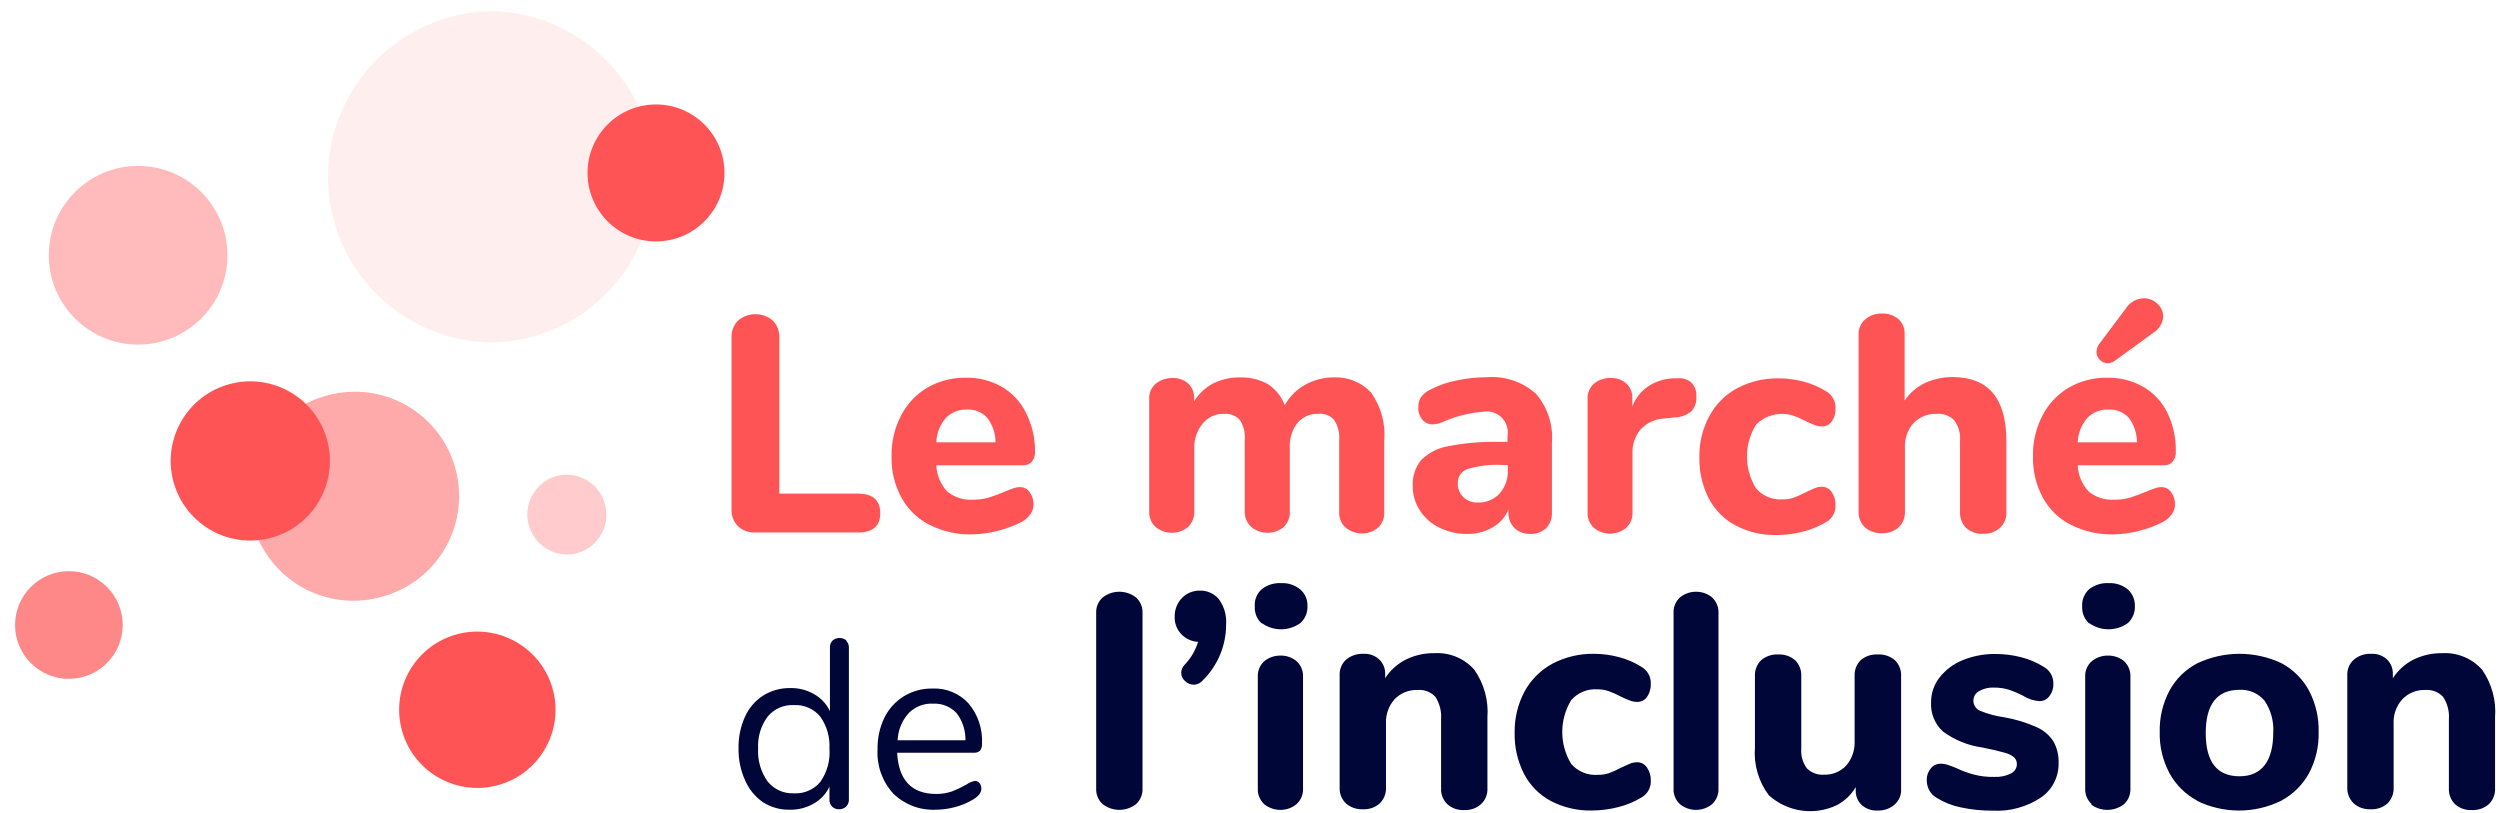
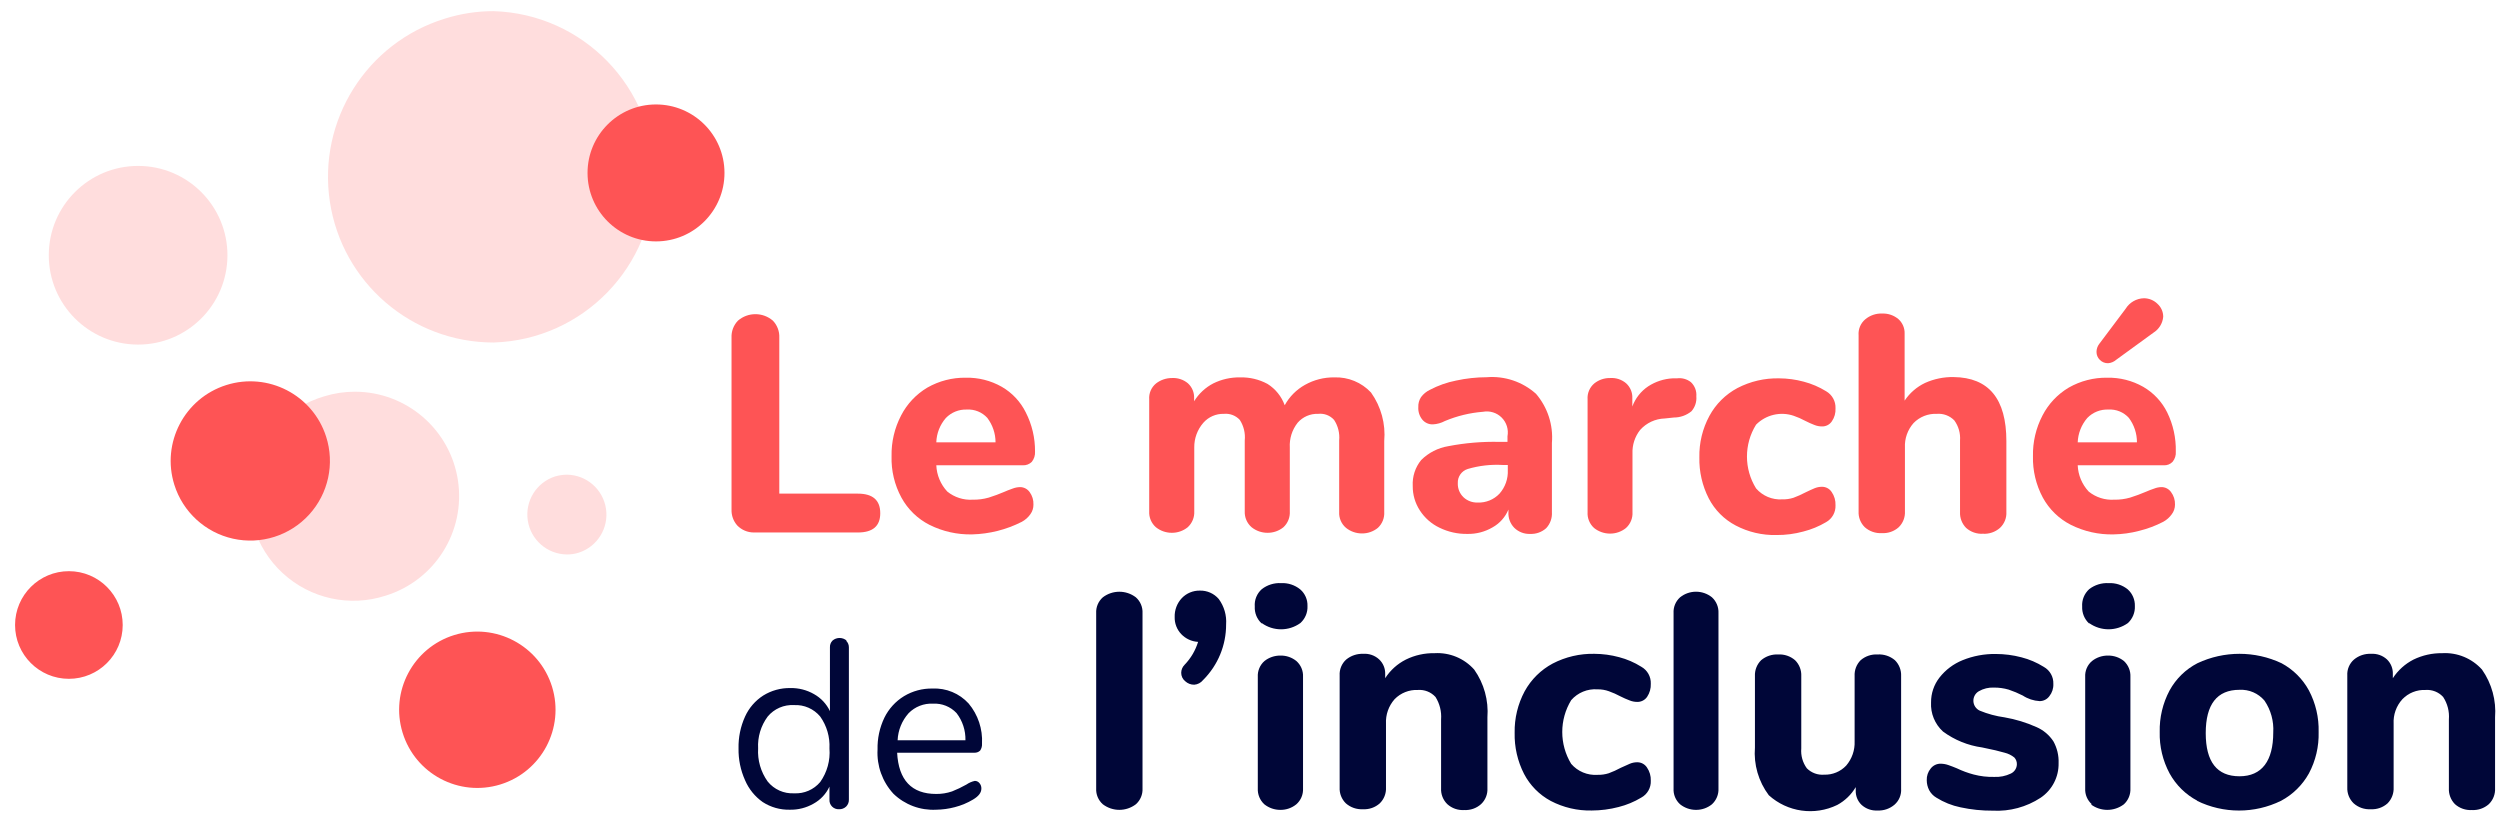
<svg xmlns="http://www.w3.org/2000/svg" width="157" height="51" viewBox="0 0 157 51" preserveAspectRatio="xMinYMin meet" fill="none">
  <path d="M46.3 33a1.43 1.43 0 01-.36-1V21.21a1.45 1.45 0 01.4-1.07 1.68 1.68 0 012.2 0c.274.287.419.674.4 1.07V31h4.93c.94 0 1.41.41 1.41 1.23 0 .81-.47 1.21-1.41 1.21h-6.53A1.45 1.45 0 0146.3 33z" fill="#FE5455" />
  <path fill-rule="evenodd" clip-rule="evenodd" d="M64.9 31.69a1.24 1.24 0 00-.24-.79.74.74 0 00-.61-.31 1.38 1.38 0 00-.45.09l-.116.043a4.723 4.723 0 00-.394.157c-.327.14-.66.264-1 .37a3.407 3.407 0 01-1 .13 2.31 2.31 0 01-1.6-.51 2.58 2.58 0 01-.69-1.65h5.43a.74.74 0 00.57-.22.94.94 0 00.2-.64 5.31 5.31 0 00-.58-2.46 3.8 3.8 0 00-1.51-1.61 4.39 4.39 0 00-2.26-.57 4.731 4.731 0 00-2.41.62 4.35 4.35 0 00-1.65 1.75 5.291 5.291 0 00-.6 2.56 5.13 5.13 0 00.62 2.6 4.15 4.15 0 001.76 1.71 5.7 5.7 0 002.68.6 7.3 7.3 0 003.12-.79c.215-.116.4-.28.54-.48a1 1 0 00.19-.6zm-6.1-3.91a2.44 2.44 0 01.6-1.53 1.74 1.74 0 011.32-.53 1.61 1.61 0 011.28.52c.337.443.52.984.52 1.54H58.8z" fill="#FE5455" />
-   <path d="M86.1 24.65a4.56 4.56 0 01.83 3.05v4.45a1.26 1.26 0 01-.4 1 1.56 1.56 0 01-1 .35 1.59 1.59 0 01-1-.35 1.22 1.22 0 01-.43-1v-4.49a2 2 0 00-.32-1.29 1.16 1.16 0 00-1-.38 1.62 1.62 0 00-1.29.56 2.31 2.31 0 00-.49 1.56v4a1.26 1.26 0 01-.4 1 1.56 1.56 0 01-1 .35 1.59 1.59 0 01-1-.35 1.25 1.25 0 01-.43-1v-4.45a2 2 0 00-.31-1.29 1.2 1.2 0 00-1-.38 1.65 1.65 0 00-1.29.56 2.31 2.31 0 00-.57 1.56v4a1.27 1.27 0 01-.41 1 1.57 1.57 0 01-1 .35 1.59 1.59 0 01-1-.35 1.24 1.24 0 01-.42-1v-7.03a1.18 1.18 0 01.43-1 1.63 1.63 0 011-.34c.363-.02.72.098 1 .33.264.24.407.584.39.94v.19a3.07 3.07 0 011.2-1.12 3.652 3.652 0 011.68-.38c.603-.018 1.2.124 1.73.41.5.313.88.785 1.08 1.34a3.261 3.261 0 011.27-1.28 3.66 3.66 0 011.85-.47 3 3 0 012.3.95z" fill="#FE5455" />
+   <path d="M86.1 24.65a4.56 4.56 0 01.83 3.05v4.45a1.26 1.26 0 01-.4 1 1.56 1.56 0 01-1 .35 1.59 1.59 0 01-1-.35 1.22 1.22 0 01-.43-1v-4.49a2 2 0 00-.32-1.29 1.16 1.16 0 00-1-.38 1.62 1.62 0 00-1.29.56 2.31 2.31 0 00-.49 1.56v4a1.26 1.26 0 01-.4 1 1.56 1.56 0 01-1 .35 1.59 1.59 0 01-1-.35 1.25 1.25 0 01-.43-1v-4.45a2 2 0 00-.31-1.29 1.2 1.2 0 00-1-.38 1.65 1.65 0 00-1.29.56 2.31 2.31 0 00-.57 1.56v4a1.27 1.27 0 01-.41 1 1.57 1.57 0 01-1 .35 1.59 1.59 0 01-1-.35 1.24 1.24 0 01-.42-1v-7.03a1.18 1.18 0 01.43-1 1.63 1.63 0 011-.34c.363-.02.72.098 1 .33.264.24.407.584.39.94v.19a3.07 3.07 0 011.2-1.12 3.65 3.65 0 011.68-.38 3.43 3.43 0 011.73.41c.5.313.88.785 1.08 1.34a3.26 3.26 0 011.27-1.28 3.66 3.66 0 011.85-.47 3 3 0 012.3.95z" fill="#FE5455" />
  <path fill-rule="evenodd" clip-rule="evenodd" d="M97.46 27.82a4.21 4.21 0 00-1-3.09 4.14 4.14 0 00-3.1-1.04 9.101 9.101 0 00-1.92.21 6.005 6.005 0 00-1.64.58 1.492 1.492 0 00-.56.46 1.06 1.06 0 00-.17.63c-.017.282.072.56.25.78a.82.82 0 00.67.3 1.79 1.79 0 00.75-.21 7.763 7.763 0 012.39-.58 1.32 1.32 0 011.54 1.54v.35h-.5a15.13 15.13 0 00-3.22.27 3.14 3.14 0 00-1.7.87 2.37 2.37 0 00-.53 1.63 2.75 2.75 0 00.45 1.54 3 3 0 001.23 1.08c.544.266 1.144.4 1.75.39a3 3 0 001.58-.41 2.28 2.28 0 001-1.12v.15a1.3 1.3 0 00.37 1 1.35 1.35 0 001 .38 1.41 1.41 0 001-.36 1.34 1.34 0 00.36-1v-4.35zm-2.77 1.7a2.09 2.09 0 01-.52 1.48 1.79 1.79 0 01-1.37.56 1.24 1.24 0 01-.89-.33 1.16 1.16 0 01-.36-.88.89.89 0 01.63-.9 6.433 6.433 0 012.18-.25h.33v.32z" fill="#FE5455" />
-   <path d="M106.19 24c.243.23.368.557.34.89.03.343-.082.683-.31.94-.311.253-.699.39-1.1.39l-.57.06A2.16 2.16 0 00103 27a2.25 2.25 0 00-.48 1.48v3.68c.023.378-.128.747-.41 1a1.57 1.57 0 01-1 .35 1.6 1.6 0 01-1-.35 1.24 1.24 0 01-.41-1v-7.08a1.2 1.2 0 01.42-1 1.55 1.55 0 011-.34 1.4 1.4 0 011 .33c.264.24.407.584.39.94v.52a2.6 2.6 0 011-1.27c.458-.298.985-.47 1.53-.5h.27a1.17 1.17 0 01.88.24zM109 33a3.998 3.998 0 01-1.69-1.7 5.4 5.4 0 01-.59-2.58 5.25 5.25 0 01.63-2.6 4.3 4.3 0 011.76-1.75 5.418 5.418 0 012.62-.61 5.99 5.99 0 011.55.21c.494.13.965.332 1.4.6.38.219.608.631.59 1.07.017.291-.064.58-.23.82a.72.72 0 01-.61.32 1.284 1.284 0 01-.48-.09 5.706 5.706 0 01-.58-.26 4.777 4.777 0 00-.73-.32 2.29 2.29 0 00-2.36.56 3.79 3.79 0 000 4c.409.474 1.016.73 1.64.69a2.17 2.17 0 00.71-.1c.261-.097.514-.21.76-.34.24-.12.43-.2.57-.26.149-.062.309-.092.47-.09a.72.72 0 01.6.33c.168.243.252.535.24.83.019.436-.209.846-.59 1.06a5.437 5.437 0 01-1.43.59 6.271 6.271 0 01-1.69.22A5.24 5.24 0 01109 33zM126 27.7v4.45c.022.376-.125.743-.4 1a1.48 1.48 0 01-1.07.37 1.46 1.46 0 01-1.06-.37 1.33 1.33 0 01-.38-1v-4.49a1.893 1.893 0 00-.36-1.26 1.38 1.38 0 00-1.1-.41 1.911 1.911 0 00-1.46.58 2.164 2.164 0 00-.54 1.54v4a1.3 1.3 0 01-.39 1 1.46 1.46 0 01-1.06.37 1.48 1.48 0 01-1.07-.37 1.3 1.3 0 01-.39-1V21.06a1.19 1.19 0 01.41-1 1.57 1.57 0 011.09-.37 1.49 1.49 0 011 .35c.261.233.404.57.39.92v4.2a3.191 3.191 0 011.28-1.11 4.172 4.172 0 011.8-.37c2.207.027 3.31 1.367 3.31 4.02z" fill="#FE5455" />
-   <path fill-rule="evenodd" clip-rule="evenodd" d="M131.87 22.6a.7.7 0 00.52.21.861.861 0 00.5-.21l2.35-1.71c.349-.219.575-.59.61-1 0-.309-.131-.603-.36-.81a1.22 1.22 0 00-.85-.35 1.39 1.39 0 00-1.15.66l-1.66 2.21a.837.837 0 00-.17.5.692.692 0 00.21.5zm4.47 8.3c.171.227.26.506.25.79 0 .216-.07.427-.2.6-.141.2-.325.364-.54.48-.482.25-.993.44-1.52.57-.523.136-1.06.21-1.6.22a5.7 5.7 0 01-2.68-.6 4.149 4.149 0 01-1.76-1.71 5.235 5.235 0 01-.62-2.6c-.019-.89.188-1.77.6-2.56a4.35 4.35 0 011.65-1.75 4.73 4.73 0 012.41-.62 4.389 4.389 0 012.26.57 3.797 3.797 0 011.51 1.61c.375.765.56 1.609.54 2.46a.89.89 0 01-.2.64.71.71 0 01-.57.22h-5.39c.026.615.271 1.2.69 1.65a2.31 2.31 0 001.6.51c.338.006.675-.037 1-.13.339-.106.673-.23 1-.37a5.52 5.52 0 01.52-.2c.14-.056.289-.086.44-.09a.73.73 0 01.61.31zm-5.26-4.65a2.499 2.499 0 00-.6 1.53h3.72a2.538 2.538 0 00-.51-1.54 1.6 1.6 0 00-1.28-.52 1.74 1.74 0 00-1.33.53z" fill="#FE5455" />
-   <path fill-rule="evenodd" clip-rule="evenodd" d="M53.31 40.66a.57.57 0 00-.17-.42l.03-.01a.68.68 0 00-.89 0 .57.57 0 00-.16.43v4a2.4 2.4 0 00-1-1.07 2.87 2.87 0 00-1.49-.38 3.12 3.12 0 00-1.7.47c-.5.321-.895.78-1.14 1.32a4.59 4.59 0 00-.41 2 4.67 4.67 0 00.41 2 3.22 3.22 0 001.11 1.37 3 3 0 001.7.48 2.868 2.868 0 001.49-.38 2.35 2.35 0 001-1.07v.81a.57.57 0 00.6.61.61.61 0 00.45-.17.59.59 0 00.17-.44v-9.55zM52.09 47a3.21 3.21 0 01-.58 2.11 2 2 0 01-1.64.71 2 2 0 01-1.66-.74 3.24 3.24 0 01-.6-2.08 3.07 3.07 0 01.6-2 2 2 0 011.66-.72 2 2 0 011.64.72 3.17 3.17 0 01.58 2zM61.63 49.52a.49.49 0 00-.12-.34.37.37 0 00-.29-.14c-.19.041-.37.12-.53.23-.29.164-.59.308-.9.43-.322.11-.66.164-1 .16-1.54 0-2.36-.87-2.45-2.59h4.82a.5.5 0 00.39-.13.68.68 0 00.12-.44 3.62 3.62 0 00-.84-2.52 2.89 2.89 0 00-2.27-.94 3.35 3.35 0 00-1.79.48c-.53.324-.956.793-1.23 1.35a4.38 4.38 0 00-.43 2 3.79 3.79 0 001 2.78 3.59 3.59 0 002.68 1c.395-.005.788-.06 1.17-.16a4.306 4.306 0 001.15-.48c.35-.21.52-.43.52-.69zm-5.26-3.03c.027-.63.27-1.23.69-1.7a2 2 0 011.54-.6 1.88 1.88 0 011.47.59 2.69 2.69 0 01.56 1.71h-4.26z" fill="#000638" />
-   <path d="M69.26 50.51a1.24 1.24 0 01-.42-1v-11a1.24 1.24 0 01.42-1 1.71 1.71 0 012.07 0c.286.251.44.62.42 1v11c.02.38-.134.749-.42 1a1.71 1.71 0 01-2.07 0zM76.54 37.62c.336.459.5 1.022.46 1.59a4.91 4.91 0 01-1.45 3.5.78.78 0 01-.55.29.82.82 0 01-.57-.22.67.67 0 01-.25-.53.72.72 0 01.21-.5c.393-.407.684-.9.85-1.44a1.58 1.58 0 01-1.06-.49 1.49 1.49 0 01-.41-1.07 1.66 1.66 0 01.45-1.19 1.53 1.53 0 011.13-.47 1.51 1.51 0 011.19.53z" fill="#000638" />
+   <path d="M106.19 24c.243.23.368.557.34.89.03.343-.082.683-.31.94a1.74 1.74 0 01-1.1.39l-.57.06A2.16 2.16 0 00103 27a2.25 2.25 0 00-.48 1.48v3.68c.023.379-.128.747-.41 1a1.57 1.57 0 01-1 .35 1.6 1.6 0 01-1-.35 1.24 1.24 0 01-.41-1v-7.08a1.2 1.2 0 01.42-1 1.55 1.55 0 011-.34 1.4 1.4 0 011 .33c.264.24.407.584.39.94v.52a2.6 2.6 0 011-1.27c.458-.298.985-.47 1.53-.5h.27a1.17 1.17 0 01.88.24zM109 33a3.997 3.997 0 01-1.69-1.7 5.4 5.4 0 01-.59-2.58 5.25 5.25 0 01.63-2.6 4.3 4.3 0 011.76-1.75 5.42 5.42 0 012.62-.61 5.999 5.999 0 011.55.21c.494.13.965.332 1.4.6.38.22.608.631.59 1.07.017.291-.064.58-.23.82a.72.72 0 01-.61.32 1.28 1.28 0 01-.48-.09 5.706 5.706 0 01-.58-.26 4.787 4.787 0 00-.73-.32 2.29 2.29 0 00-2.36.56 3.79 3.79 0 000 4 2 2 0 001.64.69c.241.006.481-.027.71-.1.261-.096.514-.21.76-.34.24-.12.43-.2.57-.26.149-.061.309-.092.47-.09a.72.72 0 01.6.33c.168.243.252.535.24.83.019.436-.209.846-.59 1.06a5.434 5.434 0 01-1.43.59 6.264 6.264 0 01-1.69.22A5.238 5.238 0 01109 33zM126 27.7v4.45c.022.376-.125.743-.4 1a1.48 1.48 0 01-1.07.37 1.46 1.46 0 01-1.06-.37 1.33 1.33 0 01-.38-1v-4.49a1.893 1.893 0 00-.36-1.26 1.38 1.38 0 00-1.1-.41 1.911 1.911 0 00-1.46.58 2.164 2.164 0 00-.54 1.54v4a1.3 1.3 0 01-.39 1 1.46 1.46 0 01-1.06.37 1.48 1.48 0 01-1.07-.37 1.3 1.3 0 01-.39-1V21.06a1.19 1.19 0 01.41-1 1.57 1.57 0 011.09-.37 1.49 1.49 0 011 .35c.261.233.404.57.39.92v4.2a3.191 3.191 0 011.28-1.11 4.172 4.172 0 011.8-.37c2.207.027 3.31 1.367 3.31 4.02z" fill="#FE5455" />
+   <path fill-rule="evenodd" clip-rule="evenodd" d="M131.87 22.6c.136.14.325.216.52.21a.86.86 0 00.5-.21l2.35-1.71c.349-.219.575-.59.61-1 0-.309-.131-.603-.36-.81a1.22 1.22 0 00-.85-.35 1.39 1.39 0 00-1.15.66l-1.66 2.21a.837.837 0 00-.17.5.692.692 0 00.21.5zm4.47 8.3c.171.227.26.506.25.79 0 .216-.07.427-.2.6a1.58 1.58 0 01-.54.48c-.482.25-.993.44-1.52.57a6.81 6.81 0 01-1.6.22 5.698 5.698 0 01-2.68-.6 4.148 4.148 0 01-1.76-1.71 5.235 5.235 0 01-.62-2.6 5.29 5.29 0 01.6-2.56 4.35 4.35 0 011.65-1.75 4.733 4.733 0 012.41-.62 4.39 4.39 0 012.26.57 3.798 3.798 0 011.51 1.61c.375.765.56 1.609.54 2.46a.89.89 0 01-.2.64.71.71 0 01-.57.22h-5.39c.026.615.271 1.2.69 1.65a2.31 2.31 0 001.6.51c.338.007.675-.037 1-.13.339-.106.673-.23 1-.37.17-.075.343-.142.52-.2a1.28 1.28 0 01.44-.09.73.73 0 01.61.31zm-5.26-4.65a2.5 2.5 0 00-.6 1.53h3.72a2.538 2.538 0 00-.51-1.54 1.6 1.6 0 00-1.28-.52 1.74 1.74 0 00-1.33.53z" fill="#FE5455" />
+   <path fill-rule="evenodd" clip-rule="evenodd" d="M53.31 40.66a.57.57 0 00-.17-.42l.03-.01a.68.68 0 00-.89 0 .57.57 0 00-.16.43v4a2.4 2.4 0 00-1-1.07 2.87 2.87 0 00-1.49-.38 3.12 3.12 0 00-1.7.47c-.5.321-.895.78-1.14 1.32a4.59 4.59 0 00-.41 2 4.67 4.67 0 00.41 2 3.22 3.22 0 001.11 1.37 3 3 0 001.7.48 2.868 2.868 0 001.49-.38 2.35 2.35 0 001-1.07v.81a.57.57 0 00.6.61.61.61 0 00.45-.17.59.59 0 00.17-.44v-9.55zM52.09 47a3.21 3.21 0 01-.58 2.11 2 2 0 01-1.64.71 2 2 0 01-1.66-.74 3.24 3.24 0 01-.6-2.08 3.07 3.07 0 01.6-2 2 2 0 011.66-.72 2 2 0 011.64.72 3.17 3.17 0 01.58 2zM61.63 49.52a.49.49 0 00-.12-.34.37.37 0 00-.29-.14c-.19.041-.37.12-.53.23-.29.164-.59.308-.9.43-.322.11-.66.164-1 .16-1.54 0-2.36-.87-2.45-2.59h4.82a.5.5 0 00.39-.13.68.68 0 00.12-.44 3.62 3.62 0 00-.84-2.52 2.89 2.89 0 00-2.27-.94 3.35 3.35 0 00-1.79.48 3.28 3.28 0 00-1.23 1.35 4.38 4.38 0 00-.43 2 3.79 3.79 0 001 2.78 3.59 3.59 0 002.68 1 4.84 4.84 0 001.17-.16 4.307 4.307 0 001.15-.48c.35-.21.52-.43.52-.69zm-5.26-3.03c.027-.63.27-1.23.69-1.7a2 2 0 011.54-.6 1.88 1.88 0 011.47.59 2.69 2.69 0 01.56 1.71h-4.26z" fill="#000638" />
+   <path d="M69.26 50.51a1.24 1.24 0 01-.42-1v-11a1.24 1.24 0 01.42-1 1.71 1.71 0 012.07 0c.286.251.44.62.42 1v11c.02.38-.134.749-.42 1a1.71 1.71 0 01-2.07 0zM76.54 37.62c.336.46.5 1.022.46 1.59a4.91 4.91 0 01-1.45 3.5.78.78 0 01-.55.29.82.82 0 01-.57-.22.67.67 0 01-.25-.53.72.72 0 01.21-.5c.393-.406.684-.9.85-1.44a1.58 1.58 0 01-1.06-.49 1.49 1.49 0 01-.41-1.07 1.66 1.66 0 01.45-1.19 1.53 1.53 0 011.13-.47 1.51 1.51 0 011.19.53z" fill="#000638" />
  <path fill-rule="evenodd" clip-rule="evenodd" d="M78.8 38.09a1.34 1.34 0 00.44 1.07v-.03a2.07 2.07 0 002.42 0 1.35 1.35 0 00.45-1.07 1.32 1.32 0 00-.46-1.05 1.77 1.77 0 00-1.2-.39 1.81 1.81 0 00-1.21.38 1.32 1.32 0 00-.44 1.09zm.19 11.42a1.27 1.27 0 00.41 1 1.6 1.6 0 001.01.35 1.55 1.55 0 001-.35 1.24 1.24 0 00.42-1v-7a1.24 1.24 0 00-.42-1 1.54 1.54 0 00-1-.34 1.59 1.59 0 00-1 .34 1.24 1.24 0 00-.42 1v7z" fill="#000638" />
-   <path d="M92.58 42.05a4.6 4.6 0 01.83 3v4.45a1.27 1.27 0 01-.4 1 1.46 1.46 0 01-1.06.37 1.44 1.44 0 01-1.06-.37 1.3 1.3 0 01-.39-1v-4.32a2.32 2.32 0 00-.35-1.41 1.36 1.36 0 00-1.11-.44 1.92 1.92 0 00-1.46.58 2.16 2.16 0 00-.54 1.54v4a1.3 1.3 0 01-.39 1 1.46 1.46 0 01-1.06.37 1.5 1.5 0 01-1.07-.37 1.3 1.3 0 01-.39-1v-7.03a1.25 1.25 0 01.41-1 1.59 1.59 0 011.07-.36c.368-.027.73.1 1 .35.253.238.391.573.38.92v.26c.321-.5.77-.903 1.3-1.17a3.911 3.911 0 011.8-.4 3.09 3.09 0 012.49 1.03zM97.39 50.3a4.05 4.05 0 01-1.68-1.7 5.4 5.4 0 01-.59-2.58 5.31 5.31 0 01.63-2.61 4.34 4.34 0 011.76-1.74 5.42 5.42 0 012.62-.61 5.999 5.999 0 011.55.21 5 5 0 011.39.6c.386.215.618.629.6 1.07.012.29-.068.578-.23.82a.73.73 0 01-.62.32c-.161 0-.32-.03-.47-.09a5.792 5.792 0 01-.59-.26 5.212 5.212 0 00-.72-.32 2.003 2.003 0 00-.72-.12 2 2 0 00-1.65.68 3.85 3.85 0 000 4 2 2 0 001.65.69c.241.006.481-.028.71-.1.258-.095.509-.209.75-.34l.58-.26a1.18 1.18 0 01.46-.09.72.72 0 01.61.33c.168.243.252.534.24.83a1.15 1.15 0 01-.6 1.06c-.442.266-.92.464-1.42.59a6.75 6.75 0 01-1.69.22 5.3 5.3 0 01-2.57-.6zM105.51 50.51a1.243 1.243 0 01-.41-1v-11a1.243 1.243 0 01.41-1 1.6 1.6 0 011-.35 1.57 1.57 0 011 .35c.279.256.429.622.41 1v11a1.27 1.27 0 01-.41 1 1.602 1.602 0 01-2 0zM119 41.46c.266.263.408.626.39 1v7.07c.026.379-.125.749-.41 1a1.53 1.53 0 01-1.07.37 1.37 1.37 0 01-1-.35 1.193 1.193 0 01-.37-.92v-.2c-.277.472-.678.86-1.16 1.12a3.88 3.88 0 01-4.3-.61 4.41 4.41 0 01-.87-3v-4.48a1.317 1.317 0 01.39-1 1.54 1.54 0 011.07-.36 1.5 1.5 0 011.06.36c.266.263.408.626.39 1V47c-.038.445.086.89.35 1.25.287.287.686.433 1.09.4a1.82 1.82 0 001.38-.57 2.21 2.21 0 00.53-1.53v-4.09a1.312 1.312 0 01.38-1 1.5 1.5 0 011.06-.36 1.54 1.54 0 011.09.36zM123.12 50.7a4.607 4.607 0 01-1.52-.61 1.204 1.204 0 01-.45-.47A1.378 1.378 0 01121 49a1.09 1.09 0 01.25-.74.78.78 0 01.62-.3c.171.002.34.032.5.09.16.06.34.12.52.2.34.163.695.294 1.06.39.418.11.848.16 1.28.15a2.17 2.17 0 001.05-.21.66.66 0 00.38-.58.6.6 0 00-.16-.43 1.562 1.562 0 00-.61-.3c-.3-.09-.76-.2-1.41-.33a5.38 5.38 0 01-2.46-1 2.309 2.309 0 01-.75-1.83 2.51 2.51 0 01.53-1.56c.38-.484.88-.86 1.45-1.09a5.32 5.32 0 012.08-.39c.547 0 1.091.07 1.62.21.495.126.967.329 1.4.6.386.215.618.629.6 1.07.013.278-.076.552-.25.77a.75.75 0 01-.61.31 2.148 2.148 0 01-1.06-.35 6.512 6.512 0 00-.88-.37 3.208 3.208 0 00-.93-.13 1.73 1.73 0 00-.95.23.688.688 0 00.06 1.22c.5.206 1.024.347 1.56.42.689.12 1.361.325 2 .61.432.188.8.497 1.06.89.234.418.348.892.33 1.37a2.561 2.561 0 01-1.13 2.18 5 5 0 01-3 .81 9.33 9.33 0 01-2.03-.21z" fill="#000638" />
-   <path fill-rule="evenodd" clip-rule="evenodd" d="M130.76 38.09c-.018.404.143.796.44 1.07v-.03a2.09 2.09 0 002.43 0 1.37 1.37 0 00.44-1.07c.013-.4-.152-.784-.45-1.05a1.77 1.77 0 00-1.2-.39 1.839 1.839 0 00-1.22.38 1.353 1.353 0 00-.44 1.09zm.19 11.42c-.021.38.134.749.42 1h-.07a1.72 1.72 0 002.08 0 1.27 1.27 0 00.41-1v-7a1.27 1.27 0 00-.41-1 1.56 1.56 0 00-1-.34 1.591 1.591 0 00-1 .34 1.22 1.22 0 00-.43 1v7zM136.25 48.57a4.274 4.274 0 001.75 1.72h-.03a6 6 0 005.28 0 4.329 4.329 0 001.75-1.72 5.23 5.23 0 00.61-2.6 5.292 5.292 0 00-.61-2.61 4.24 4.24 0 00-1.72-1.71 6.2 6.2 0 00-5.28 0 4.18 4.18 0 00-1.75 1.71 5.296 5.296 0 00-.62 2.61 5.235 5.235 0 00.62 2.6zm5.96-4.57c.4.587.593 1.29.55 2 0 1.78-.71 2.75-2.12 2.75-1.41 0-2.12-.9-2.12-2.71s.71-2.72 2.12-2.72a1.92 1.92 0 011.57.68z" fill="#000638" />
+   <path d="M92.58 42.05a4.6 4.6 0 01.83 3v4.45a1.27 1.27 0 01-.4 1 1.46 1.46 0 01-1.06.37 1.44 1.44 0 01-1.06-.37 1.3 1.3 0 01-.39-1v-4.32a2.32 2.32 0 00-.35-1.41 1.36 1.36 0 00-1.11-.44 1.92 1.92 0 00-1.46.58 2.16 2.16 0 00-.54 1.54v4a1.3 1.3 0 01-.39 1 1.46 1.46 0 01-1.06.37 1.5 1.5 0 01-1.07-.37 1.3 1.3 0 01-.39-1v-7.03a1.25 1.25 0 01.41-1 1.59 1.59 0 011.07-.36c.368-.027.73.1 1 .35.253.238.391.573.38.92v.26c.321-.5.77-.903 1.3-1.17a3.911 3.911 0 011.8-.4 3.09 3.09 0 012.49 1.03zM97.39 50.3a4.05 4.05 0 01-1.68-1.7 5.4 5.4 0 01-.59-2.58 5.31 5.31 0 01.63-2.61 4.34 4.34 0 011.76-1.74c.808-.42 1.71-.63 2.62-.61a5.999 5.999 0 011.55.21 5 5 0 011.39.6c.386.215.618.629.6 1.07.012.29-.068.578-.23.82a.73.73 0 01-.62.32c-.161 0-.32-.03-.47-.09a5.792 5.792 0 01-.59-.26 5.212 5.212 0 00-.72-.32 2.003 2.003 0 00-.72-.12 2 2 0 00-1.65.68 3.85 3.85 0 000 4 2 2 0 001.65.69c.241.006.481-.027.71-.1.258-.095.509-.209.75-.34l.58-.26c.146-.06.302-.091.46-.09a.72.72 0 01.61.33c.168.243.252.535.24.83a1.15 1.15 0 01-.6 1.06c-.442.266-.92.464-1.42.59a6.75 6.75 0 01-1.69.22 5.3 5.3 0 01-2.57-.6zM105.51 50.51a1.243 1.243 0 01-.41-1v-11a1.243 1.243 0 01.41-1 1.601 1.601 0 012 0c.279.256.429.622.41 1v11a1.27 1.27 0 01-.41 1 1.57 1.57 0 01-1 .35 1.6 1.6 0 01-1-.35zM119 41.46c.266.263.408.627.39 1v7.07c.026.379-.125.749-.41 1a1.53 1.53 0 01-1.07.37 1.37 1.37 0 01-1-.35 1.192 1.192 0 01-.37-.92v-.2c-.277.472-.678.86-1.16 1.12a3.88 3.88 0 01-4.3-.61 4.41 4.41 0 01-.87-3v-4.48a1.317 1.317 0 01.39-1 1.54 1.54 0 011.07-.36 1.5 1.5 0 011.06.36c.266.263.408.627.39 1V47c-.038.445.086.89.35 1.25a1.38 1.38 0 001.09.4 1.82 1.82 0 001.38-.57 2.21 2.21 0 00.53-1.53v-4.09a1.312 1.312 0 01.38-1 1.5 1.5 0 011.06-.36 1.54 1.54 0 011.09.36zM123.12 50.7a4.605 4.605 0 01-1.52-.61 1.203 1.203 0 01-.45-.47A1.378 1.378 0 01121 49a1.09 1.09 0 01.25-.74.78.78 0 01.62-.3c.171.002.34.032.5.09.16.06.34.12.52.2.34.163.695.294 1.06.39.418.11.848.16 1.28.15.362.019.723-.053 1.05-.21a.66.66 0 00.38-.58.6.6 0 00-.16-.43 1.562 1.562 0 00-.61-.3c-.3-.09-.76-.2-1.41-.33a5.38 5.38 0 01-2.46-1 2.309 2.309 0 01-.75-1.83 2.51 2.51 0 01.53-1.56c.38-.484.88-.86 1.45-1.09.66-.268 1.368-.4 2.08-.39.547 0 1.091.07 1.62.21.495.126.967.329 1.4.6.386.215.618.629.6 1.07.013.278-.076.552-.25.77a.75.75 0 01-.61.31 2.148 2.148 0 01-1.06-.35 6.512 6.512 0 00-.88-.37 3.215 3.215 0 00-.93-.13 1.732 1.732 0 00-.95.23.688.688 0 00.06 1.22c.5.206 1.024.347 1.56.42.689.12 1.361.325 2 .61.432.188.8.497 1.06.89.234.418.348.892.33 1.37a2.561 2.561 0 01-1.13 2.18 5 5 0 01-3 .81 9.324 9.324 0 01-2.03-.21z" fill="#000638" />
+   <path fill-rule="evenodd" clip-rule="evenodd" d="M130.76 38.09c-.018.404.143.796.44 1.07v-.03a2.09 2.09 0 002.43 0 1.37 1.37 0 00.44-1.07 1.35 1.35 0 00-.45-1.05 1.77 1.77 0 00-1.2-.39 1.84 1.84 0 00-1.22.38 1.353 1.353 0 00-.44 1.09zm.19 11.42c-.021.38.134.749.42 1h-.07a1.72 1.72 0 002.08 0 1.27 1.27 0 00.41-1v-7a1.27 1.27 0 00-.41-1 1.561 1.561 0 00-1-.34 1.592 1.592 0 00-1 .34 1.22 1.22 0 00-.43 1v7zM136.25 48.57a4.273 4.273 0 001.75 1.72h-.03a6 6 0 005.28 0 4.328 4.328 0 001.75-1.72 5.23 5.23 0 00.61-2.6 5.292 5.292 0 00-.61-2.61 4.24 4.24 0 00-1.72-1.71 6.2 6.2 0 00-5.28 0 4.18 4.18 0 00-1.75 1.71 5.296 5.296 0 00-.62 2.61 5.235 5.235 0 00.62 2.6zm5.96-4.57c.4.587.593 1.29.55 2 0 1.78-.71 2.75-2.12 2.75-1.41 0-2.12-.9-2.12-2.71s.71-2.72 2.12-2.72a1.92 1.92 0 011.57.68z" fill="#000638" />
  <path d="M155.87 42.05c.613.875.903 1.935.82 3v4.45a1.3 1.3 0 01-.39 1 1.48 1.48 0 01-1.07.37 1.46 1.46 0 01-1.06-.37 1.33 1.33 0 01-.38-1v-4.32a2.246 2.246 0 00-.36-1.41 1.36 1.36 0 00-1.11-.44 1.9 1.9 0 00-1.45.58 2.12 2.12 0 00-.55 1.54v4a1.33 1.33 0 01-.38 1 1.46 1.46 0 01-1.06.37 1.48 1.48 0 01-1.07-.37 1.309 1.309 0 01-.4-1v-7.03c-.022-.38.133-.75.42-1a1.56 1.56 0 011.07-.36c.367-.024.728.102 1 .35.249.24.384.575.37.92v.26c.324-.497.772-.9 1.3-1.17a4.002 4.002 0 011.8-.4 3.12 3.12 0 012.5 1.03z" fill="#000638" />
-   <path d="M22.29 24.6a6.457 6.457 0 00-1.93.29 6.55 6.55 0 103.85 12.52 6.55 6.55 0 00-1.92-12.81z" fill="#FEA9AA" />
+   <path d="M22.29 24.6a6.46 6.46 0 00-1.93.29 6.55 6.55 0 103.85 12.52 6.55 6.55 0 00-1.92-12.81z" fill="#FDD" />
  <path d="M20.48 27.42a5 5 0 11-9.533 3.02 5 5 0 019.533-3.02z" fill="#FE5455" />
-   <path d="M31 .7a10.11 10.11 0 00-3.06.47A10.4 10.4 0 0031 21.51 10.41 10.41 0 0031 .7z" fill="#FEE" />
-   <path d="M41.19 6.56a4.3 4.3 0 10.014 8.6 4.3 4.3 0 00-.014-8.6zM34.67 43.13a4.91 4.91 0 11-6.14-3.25 4.92 4.92 0 016.14 3.25z" fill="#FE5455" />
-   <path d="M4.33 35.87a3.38 3.38 0 10-.009 6.76 3.38 3.38 0 00.009-6.76" fill="#FE8788" />
-   <path d="M35.6 29.81c-.25.003-.5.04-.74.11a2.51 2.51 0 00.74 4.9c.25.002.5-.035.74-.11a2.51 2.51 0 00-.74-4.9" fill="#FFCBCC" />
-   <path d="M8.69 10.42a5.61 5.61 0 10-.033 11.22 5.61 5.61 0 00.033-11.22z" fill="#FBB" />
+   <path d="M31 .7a10.11 10.11 0 00-3.06.47A10.4 10.4 0 0031 21.51 10.41 10.41 0 0031 .7z" fill="#FDD" />
+   <path d="M41.19 6.56a4.3 4.3 0 10.015 8.6 4.3 4.3 0 00-.015-8.6zM34.67 43.13a4.91 4.91 0 11-6.14-3.25 4.92 4.92 0 016.14 3.25zM4.33 35.87a3.38 3.38 0 10-.008 6.76 3.38 3.38 0 00.008-6.76" fill="#FE5455" />
+   <path d="M35.6 29.81c-.25.003-.5.04-.74.11a2.51 2.51 0 00.74 4.9c.25.002.5-.035.74-.11a2.51 2.51 0 00-.74-4.9M8.69 10.42a5.61 5.61 0 10-.033 11.22 5.61 5.61 0 00.033-11.22z" fill="#FDD" />
</svg>
